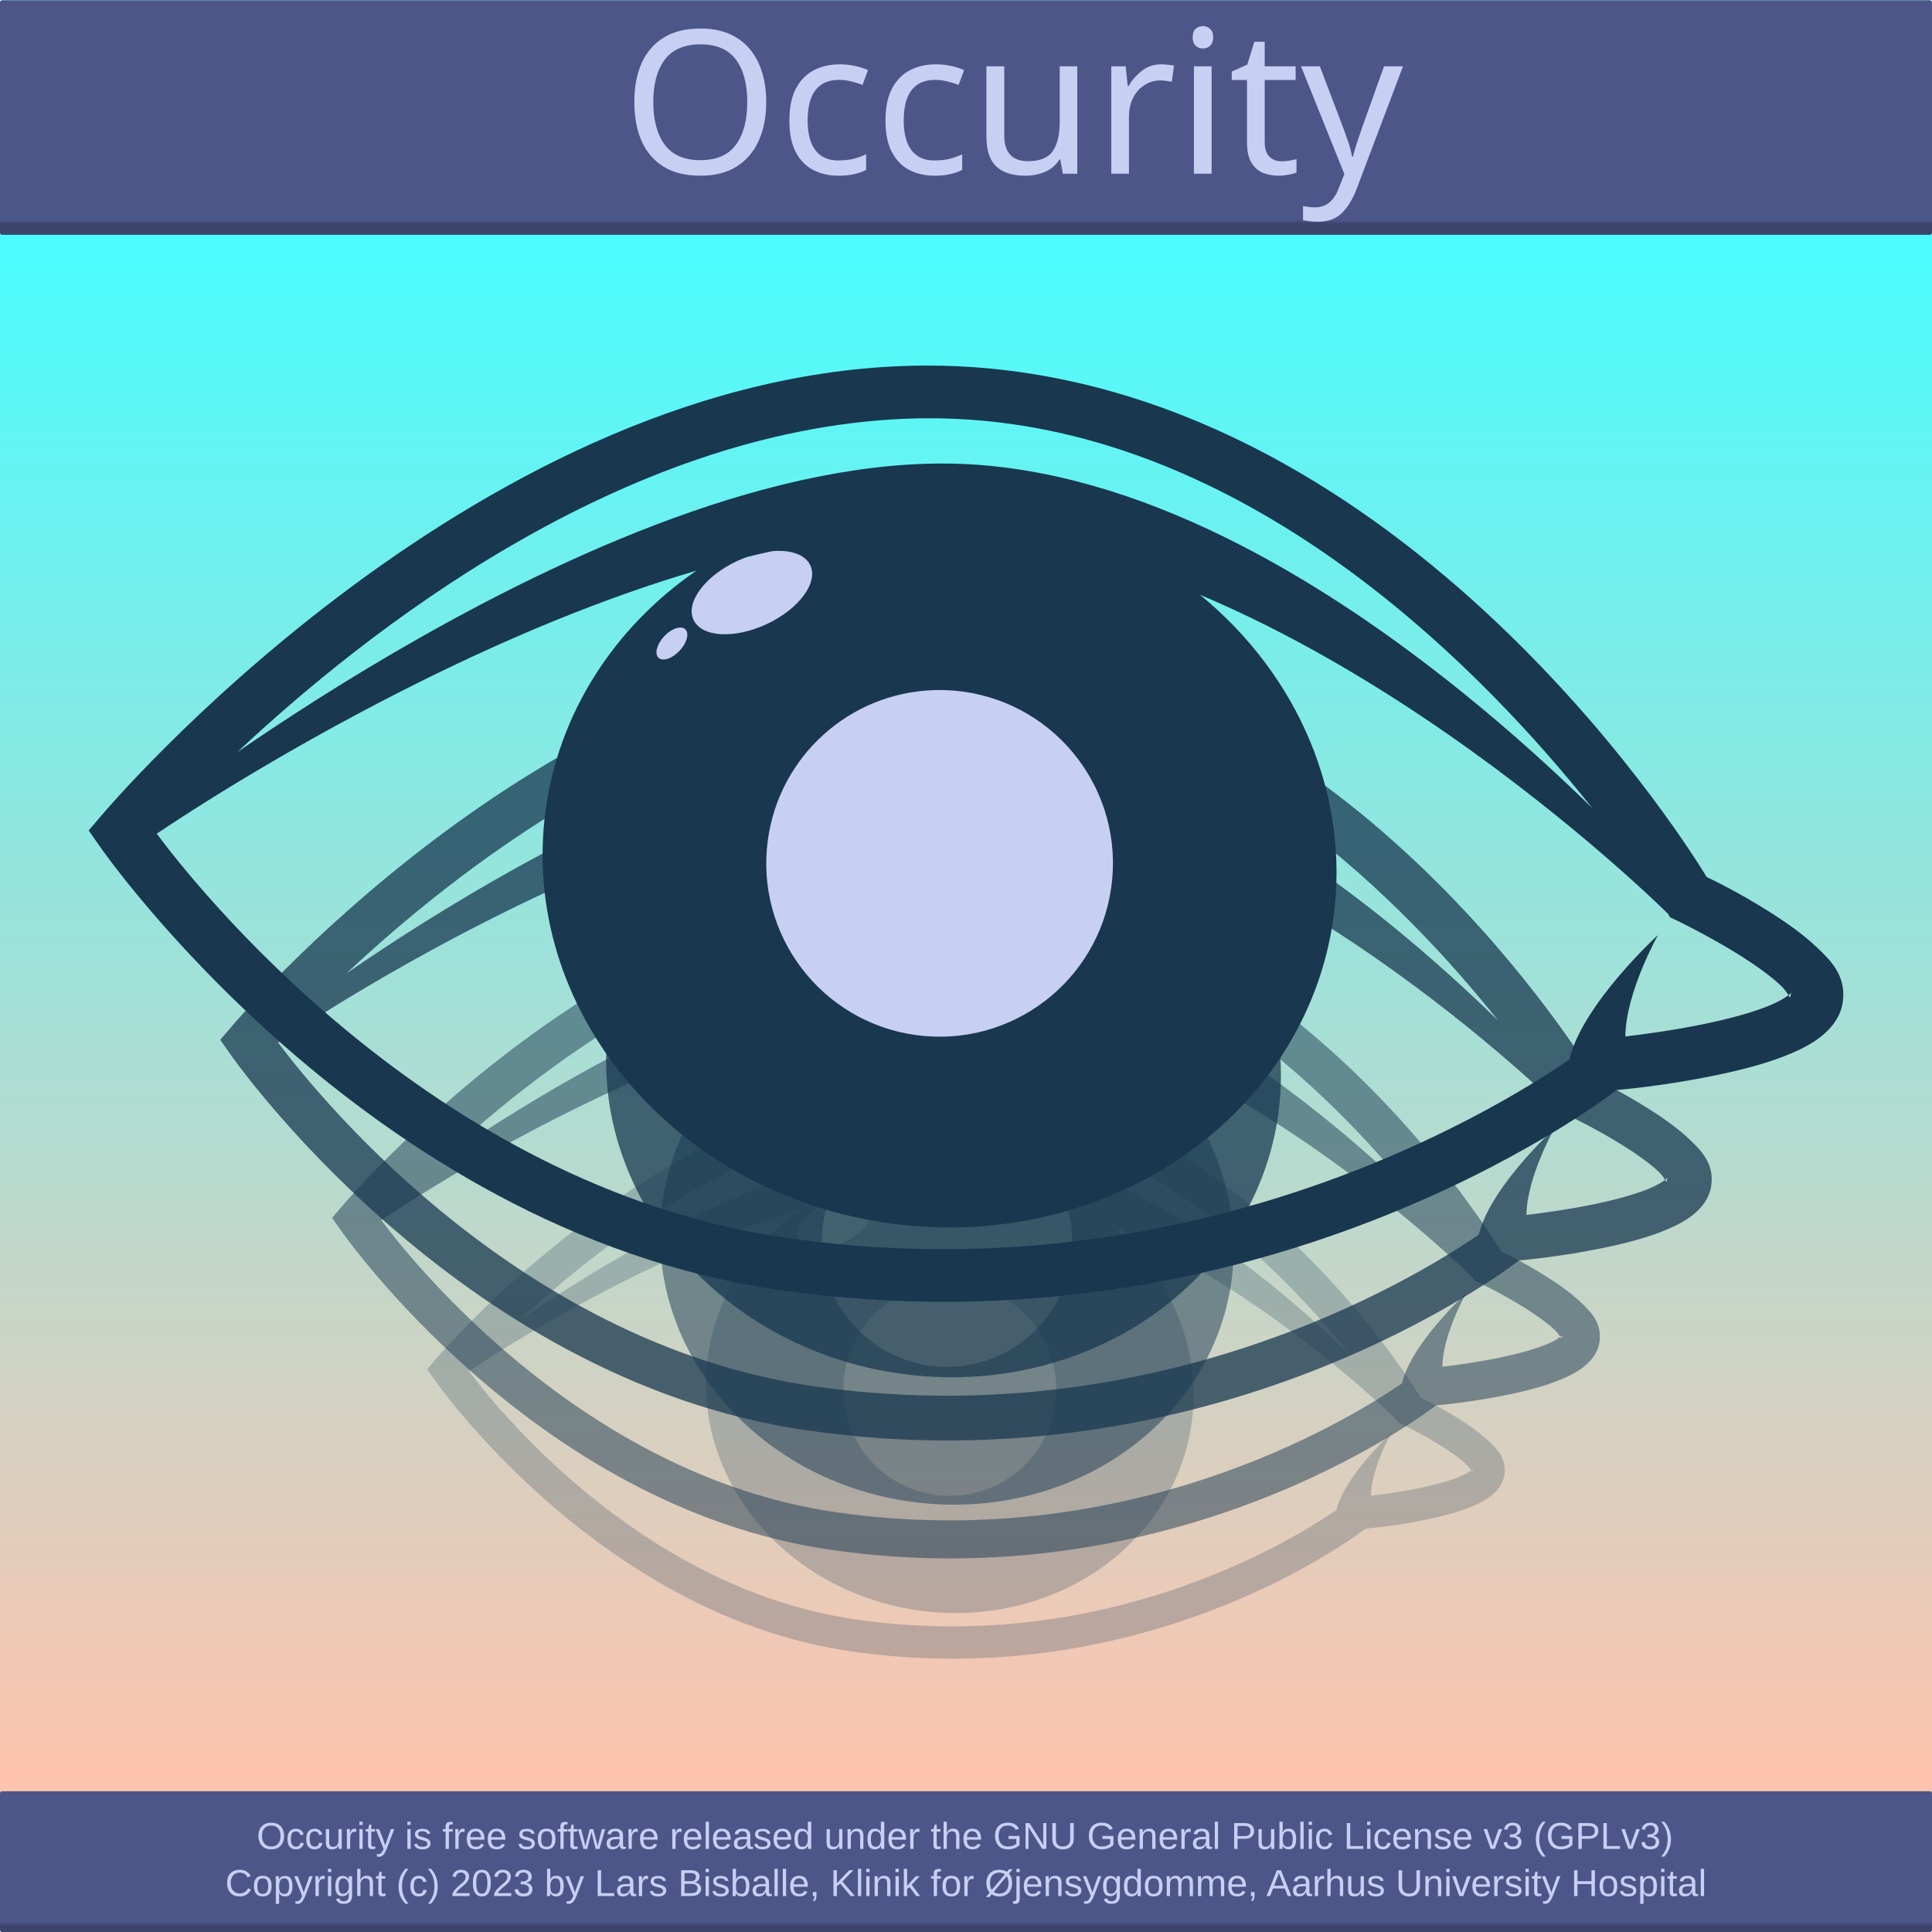
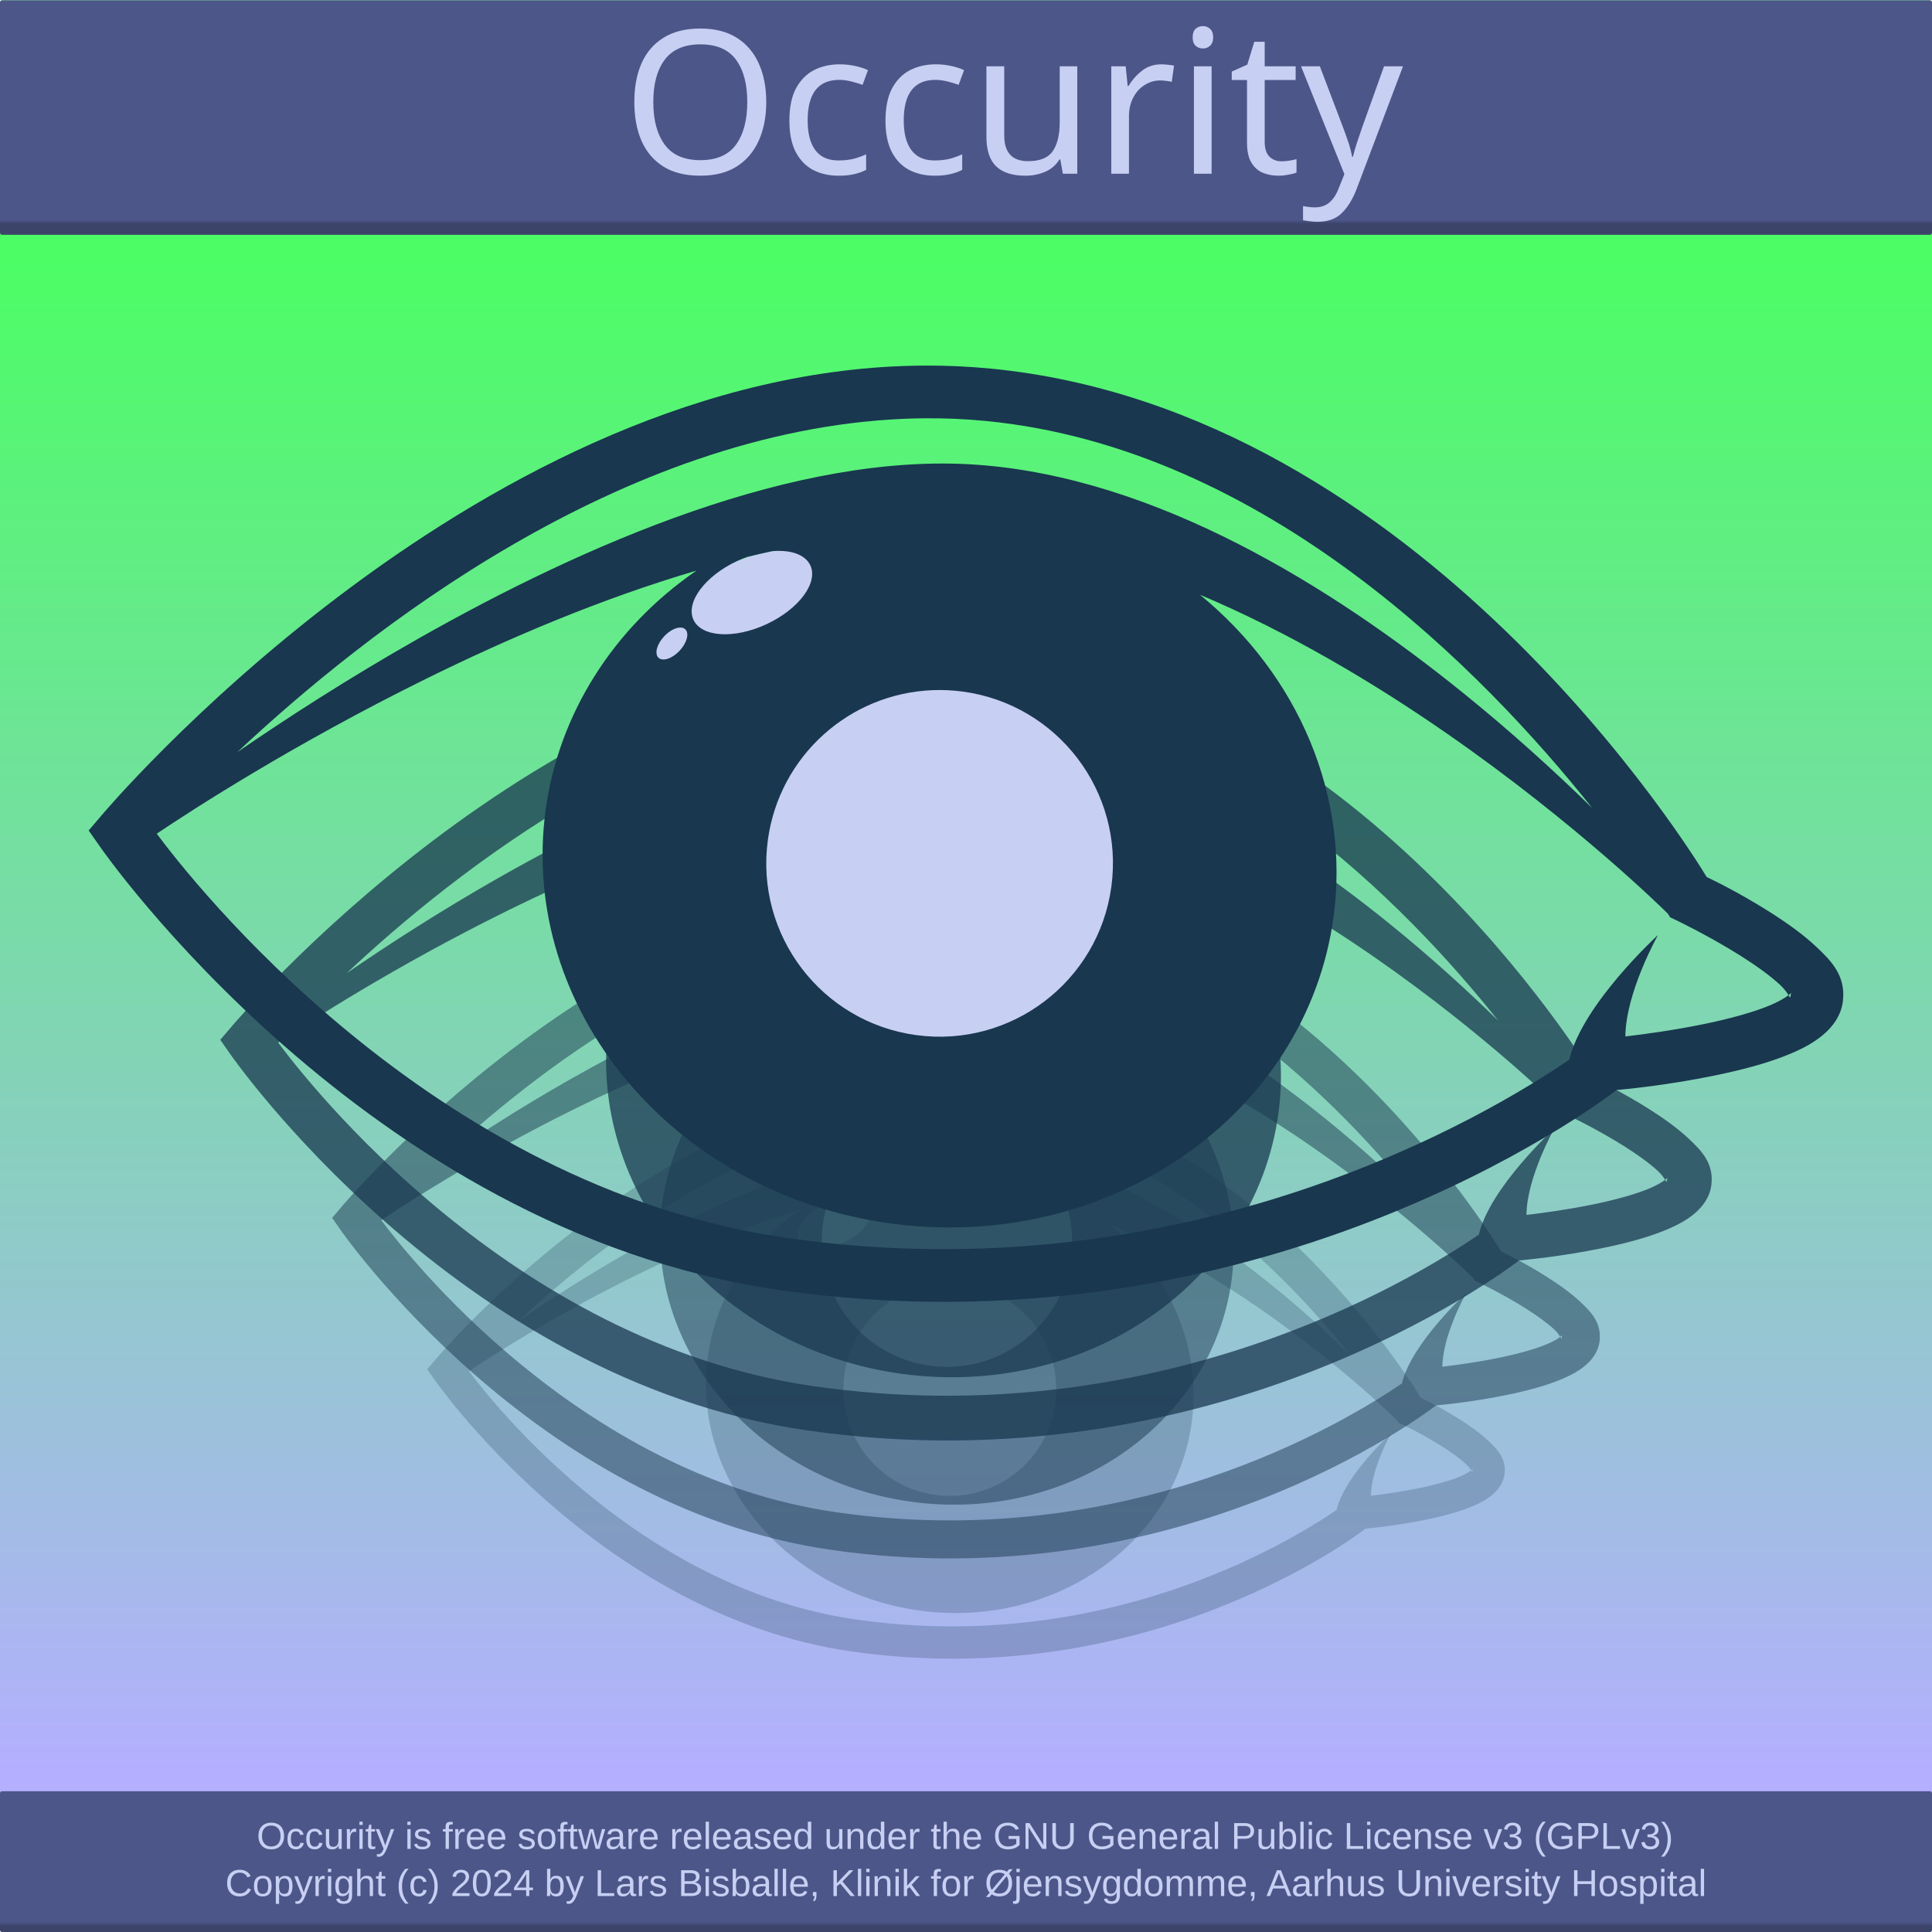
<svg xmlns="http://www.w3.org/2000/svg" xmlns:xlink="http://www.w3.org/1999/xlink" width="800" height="800" viewBox="0 0 211.667 211.667" version="1.1" id="svg8">
  <defs id="defs2">
    <linearGradient id="linearGradient1026">
      <stop style="stop-color:#4d5688;stop-opacity:1;" offset="0" id="stop1022" />
      <stop style="stop-color:#4d5688;stop-opacity:1;" offset="0.941" id="stop1736" />
      <stop style="stop-color:#3d446a;stop-opacity:1" offset="0.956" id="stop1738" />
      <stop style="stop-color:#3d446a;stop-opacity:1" offset="1" id="stop1024" />
    </linearGradient>
    <linearGradient id="linearGradient876">
-       <stop style="stop-color:#4cfbfd;stop-opacity:1" offset="0" id="stop872" />
-       <stop style="stop-color:#ffc4af;stop-opacity:1" offset="1" id="stop874" />
+       <stop style="stop-color:#4cfd65;stop-opacity:1;" offset="0" id="stop872" />
+       <stop style="stop-color:#b4afff;stop-opacity:1;" offset="1" id="stop874" />
    </linearGradient>
    <linearGradient xlink:href="#linearGradient876" id="linearGradient878" x1="55.562" y1="0.756" x2="55.562" y2="77.485" gradientUnits="userSpaceOnUse" gradientTransform="matrix(1.942759,0,0,2.161888,1.6806405e-7,26.99237)" />
    <linearGradient xlink:href="#linearGradient1026" id="linearGradient1028" x1="55.224" y1="-12.254" x2="55.224" y2="0.699" gradientUnits="userSpaceOnUse" gradientTransform="matrix(1.942759,0,0,1.942759,1.6806405e-7,24.25916)" />
    <linearGradient xlink:href="#linearGradient1026" id="linearGradient3200" x1="53.9" y1="70.399" x2="53.9" y2="85.759" gradientUnits="userSpaceOnUse" gradientTransform="matrix(1.942759,0,0,1.942759,1.6806405e-7,24.25916)" />
  </defs>
  <g id="layer3" transform="translate(8.6507906e-8,12.49999)" style="display:inline" />
  <g id="g915" transform="translate(4.475771,-195.9771)" style="display:inline" />
  <g style="display:inline" transform="translate(4.475771,-195.9771)" id="g911" />
  <g id="g907" transform="translate(4.475771,-195.9771)" style="display:inline" />
  <g style="display:inline" transform="translate(4.475771,-195.9771)" id="g1501">
    <flowRoot xml:space="preserve" id="flowRoot921" style="font-style:normal;font-variant:normal;font-weight:normal;font-stretch:normal;font-size:40px;line-height:1.25;font-family:'DejaVu Sans';-inkscape-font-specification:'DejaVu Sans';letter-spacing:0px;word-spacing:0px;fill:#000000;fill-opacity:1;stroke:none" transform="matrix(0.2645833,0,0,0.2645833,-4.475771,195.9771)">
      <flowRegion id="flowRegion923">
        <rect id="rect925" width="247.972" height="41.928" x="80.261" y="3.534" />
      </flowRegion>
      <flowPara id="flowPara927">VisuTest</flowPara>
    </flowRoot>
  </g>
  <g id="layer1" />
  <g id="layer2">
    <rect style="display:inline;fill:url(#linearGradient878);fill-opacity:1;stroke:none;stroke-width:0.541;stroke-linecap:round;stroke-linejoin:round;stroke-miterlimit:4;stroke-dasharray:none;stroke-opacity:1;paint-order:markers stroke fill" id="rect870" width="211.667" height="211.64" x="-5.010977e-16" y="0.027" ry="0.291" />
    <rect style="display:inline;fill:url(#linearGradient1028);fill-opacity:1;stroke:none;stroke-width:1.943;stroke-linecap:round;stroke-linejoin:round;stroke-miterlimit:4;stroke-dasharray:none;stroke-opacity:1;paint-order:markers stroke fill" id="rect866" width="211.667" height="25.701" x="-5.010977e-16" y="0.027" ry="0.231" />
    <g id="g4627" transform="translate(0,0.3835974)">
      <path id="path913" d="m 103.064,118.348 c -0.493,10e-4 -0.984,0.014 -1.474,0.03 -29.407,1.07 -53.897,30.207 -53.897,30.207 l -0.89,1.041 0.785,1.121 c 0,0 17.827,25.76 45.608,29.786 32.354,4.688 55.21,-12.517 56.416,-13.443 0.434,-0.04 3.267,-0.289 6.63,-0.983 1.805,-0.373 3.637,-0.843 5.178,-1.507 0.77,-0.332 1.474,-0.707 2.093,-1.231 0.619,-0.524 1.212,-1.279 1.326,-2.288 0.193,-1.709 -0.826,-2.711 -1.771,-3.605 -0.944,-0.894 -2.103,-1.701 -3.255,-2.426 -2.074,-1.305 -3.751,-2.1 -4.143,-2.29 -0.79,-1.311 -19.173,-31.376 -48.138,-34.204 -1.499,-0.146 -2.988,-0.213 -4.466,-0.207 z m 0.015,3.546 c 1.364,-0.01 2.734,0.048 4.108,0.182 18.857,1.841 33.538,16.939 40.781,26.042 -2.347,-2.297 -5.288,-4.999 -8.675,-7.736 -8.827,-7.133 -20.651,-14.515 -32.761,-15.366 -12.131,-0.852 -26.326,5.338 -37.536,11.695 -4.734,2.685 -8.92,5.397 -12.188,7.642 8.534,-8.011 25.755,-21.637 44.91,-22.428 0.453,-0.019 0.907,-0.03 1.361,-0.033 z m -9.876,8.92 a 2.344,4.337 64.985 0 1 0.688,0.049 2.344,4.337 64.985 0 1 6.33e-4,0 2.344,4.337 64.985 0 1 1.467,0.923 2.344,4.337 64.985 0 1 -2.938,3.958 2.344,4.337 64.985 0 1 -4.921,-0.29 2.344,4.337 64.985 0 1 2.938,-3.958 2.344,4.337 64.985 0 1 0.668,-0.273 c 0.562,-0.137 1.123,-0.265 1.683,-0.387 a 2.344,4.337 64.985 0 1 0.414,-0.022 z m -5.501,1.328 a 26.75,24.45 7.736 0 0 -10.151,16.097 26.75,24.45 7.736 0 0 23.215,27.828 26.75,24.45 7.736 0 0 29.798,-20.627 26.75,24.45 7.736 0 0 -8.991,-21.675 c 6.077,2.565 11.802,5.993 16.656,9.365 8.799,6.112 14.711,11.978 14.833,12.1 l 0.144,0.239 0.48,0.228 c 0,0 2.159,1.035 4.243,2.347 1.042,0.656 2.06,1.386 2.708,1.999 0.296,0.28 0.445,0.52 0.535,0.668 0.017,-0.014 0.041,-0.029 0.055,-0.041 0.204,-0.173 0.119,-0.173 0.098,0.015 -0.028,0.244 -0.046,0.203 -0.153,0.027 -0.219,0.172 -0.622,0.413 -1.152,0.642 -1.141,0.492 -2.815,0.945 -4.493,1.291 -2.069,0.427 -4.044,0.691 -5.328,0.843 0.018,-2.955 2.194,-6.824 2.194,-6.824 0,0 -5.088,4.648 -5.963,8.38 -5.354,3.666 -25.63,15.916 -52.727,11.99 -23.988,-3.476 -40.033,-24.116 -42.316,-27.187 0.003,-0.004 0.009,-0.01 0.012,-0.014 2.389,-1.602 9.147,-5.985 18.036,-10.377 5.574,-2.754 11.893,-5.441 18.267,-7.314 z m -1.091,3.831 a 0.711,1.315 43.151 0 1 0.083,0.006 0.711,1.315 43.151 0 1 0.249,0.111 0.711,1.315 43.151 0 1 -0.38,1.445 0.711,1.315 43.151 0 1 -1.418,0.474 0.711,1.315 43.151 0 1 0.382,-1.446 0.711,1.315 43.151 0 1 1.085,-0.589 z m 17.029,4.212 a 11.663,11.663 0 0 1 1.987,0.099 11.663,11.663 0 0 1 9.986,13.126 11.663,11.663 0 0 1 -13.126,9.987 11.663,11.663 0 0 1 -9.986,-13.126 11.663,11.663 0 0 1 11.139,-10.086 z" style="color:#000000;font-style:normal;font-variant:normal;font-weight:normal;font-stretch:normal;font-size:medium;line-height:normal;font-family:sans-serif;font-variant-ligatures:normal;font-variant-position:normal;font-variant-caps:normal;font-variant-numeric:normal;font-variant-alternates:normal;font-feature-settings:normal;text-indent:0;text-align:start;text-decoration:none;text-decoration-line:none;text-decoration-style:solid;text-decoration-color:#000000;letter-spacing:normal;word-spacing:normal;text-transform:none;writing-mode:lr-tb;direction:ltr;text-orientation:mixed;dominant-baseline:auto;baseline-shift:baseline;text-anchor:start;white-space:normal;shape-padding:0;clip-rule:nonzero;display:inline;overflow:visible;visibility:visible;isolation:auto;mix-blend-mode:normal;color-interpolation:sRGB;color-interpolation-filters:linearRGB;solid-color:#000000;solid-opacity:1;vector-effect:none;fill:#19374f;fill-opacity:0.235;fill-rule:evenodd;stroke:none;stroke-width:3.536;stroke-linecap:butt;stroke-linejoin:miter;stroke-miterlimit:4;stroke-dasharray:none;stroke-dashoffset:0;stroke-opacity:1;color-rendering:auto;image-rendering:auto;shape-rendering:auto;text-rendering:auto;enable-background:accumulate" />
      <path style="color:#000000;font-style:normal;font-variant:normal;font-weight:normal;font-stretch:normal;font-size:medium;line-height:normal;font-family:sans-serif;font-variant-ligatures:normal;font-variant-position:normal;font-variant-caps:normal;font-variant-numeric:normal;font-variant-alternates:normal;font-feature-settings:normal;text-indent:0;text-align:start;text-decoration:none;text-decoration-line:none;text-decoration-style:solid;text-decoration-color:#000000;letter-spacing:normal;word-spacing:normal;text-transform:none;writing-mode:lr-tb;direction:ltr;text-orientation:mixed;dominant-baseline:auto;baseline-shift:baseline;text-anchor:start;white-space:normal;shape-padding:0;clip-rule:nonzero;display:inline;overflow:visible;visibility:visible;isolation:auto;mix-blend-mode:normal;color-interpolation:sRGB;color-interpolation-filters:linearRGB;solid-color:#000000;solid-opacity:1;vector-effect:none;fill:#19374f;fill-opacity:0.498;fill-rule:evenodd;stroke:none;stroke-width:4.16;stroke-linecap:butt;stroke-linejoin:miter;stroke-miterlimit:4;stroke-dasharray:none;stroke-dashoffset:0;stroke-opacity:1;color-rendering:auto;image-rendering:auto;shape-rendering:auto;text-rendering:auto;enable-background:accumulate" d="m 102.575,96.245 c -0.58,0.002 -1.158,0.016 -1.734,0.036 -34.597,1.259 -63.408,35.538 -63.408,35.538 l -1.047,1.225 0.924,1.319 c 0,0 20.973,30.306 53.657,35.042 38.063,5.515 64.952,-14.726 66.371,-15.816 0.511,-0.047 3.844,-0.34 7.8,-1.157 2.124,-0.438 4.279,-0.992 6.092,-1.773 0.906,-0.391 1.734,-0.831 2.462,-1.448 0.728,-0.616 1.425,-1.505 1.56,-2.692 0.227,-2.011 -0.972,-3.189 -2.083,-4.241 -1.111,-1.052 -2.474,-2.002 -3.83,-2.854 -2.44,-1.535 -4.413,-2.471 -4.874,-2.695 -0.929,-1.542 -22.557,-36.913 -56.633,-40.24 -1.763,-0.172 -3.515,-0.251 -5.254,-0.244 z m 0.018,4.172 c 1.604,-0.012 3.217,0.057 4.833,0.215 22.185,2.166 39.457,19.929 47.978,30.638 -2.761,-2.702 -6.222,-5.881 -10.206,-9.101 -10.384,-8.392 -24.296,-17.077 -38.542,-18.077 -14.272,-1.002 -30.972,6.28 -44.16,13.759 -5.569,3.158 -10.494,6.35 -14.339,8.991 10.04,-9.425 30.3,-25.455 52.835,-26.385 0.533,-0.022 1.067,-0.035 1.602,-0.039 z m -11.619,10.494 a 2.758,5.102 64.985 0 1 0.809,0.058 2.758,5.102 64.985 0 1 7.45e-4,0 2.758,5.102 64.985 0 1 1.726,1.086 2.758,5.102 64.985 0 1 -3.457,4.657 2.758,5.102 64.985 0 1 -5.79,-0.342 2.758,5.102 64.985 0 1 3.457,-4.657 2.758,5.102 64.985 0 1 0.786,-0.321 c 0.661,-0.162 1.321,-0.312 1.98,-0.456 a 2.758,5.102 64.985 0 1 0.487,-0.026 z m -6.472,1.562 a 31.47,28.765 7.736 0 0 -11.942,18.938 31.47,28.765 7.736 0 0 27.312,32.739 31.47,28.765 7.736 0 0 35.056,-24.267 31.47,28.765 7.736 0 0 -10.578,-25.5 c 7.15,3.017 13.884,7.051 19.595,11.017 10.352,7.19 17.307,14.092 17.451,14.235 l 0.169,0.281 0.565,0.268 c 0,0 2.539,1.218 4.992,2.761 1.226,0.771 2.423,1.631 3.186,2.352 0.348,0.33 0.523,0.612 0.629,0.786 0.02,-0.015 0.048,-0.034 0.065,-0.048 0.24,-0.204 0.14,-0.204 0.115,0.018 -0.032,0.287 -0.055,0.239 -0.18,0.032 -0.258,0.203 -0.732,0.486 -1.356,0.755 -1.343,0.579 -3.312,1.112 -5.286,1.519 -2.434,0.502 -4.757,0.813 -6.269,0.992 0.022,-3.476 2.582,-8.028 2.582,-8.028 0,0 -5.985,5.468 -7.016,9.859 -6.299,4.313 -30.153,18.725 -62.031,14.106 -28.221,-4.089 -47.098,-28.372 -49.783,-31.984 0.003,-0.004 0.011,-0.012 0.015,-0.016 2.811,-1.885 10.761,-7.041 21.219,-12.208 6.557,-3.24 13.991,-6.401 21.491,-8.604 z m -1.283,4.507 a 0.836,1.547 43.151 0 1 0.098,0.006 0.836,1.547 43.151 0 1 0.293,0.131 0.836,1.547 43.151 0 1 -0.448,1.7 0.836,1.547 43.151 0 1 -1.668,0.557 0.836,1.547 43.151 0 1 0.449,-1.701 0.836,1.547 43.151 0 1 1.276,-0.693 z m 20.034,4.955 a 13.721,13.721 0 0 1 2.338,0.116 13.721,13.721 0 0 1 11.749,15.443 13.721,13.721 0 0 1 -15.443,11.749 13.721,13.721 0 0 1 -11.749,-15.443 13.721,13.721 0 0 1 13.105,-11.865 z" id="path909" />
      <path id="path905" d="m 102.001,70.246 c -0.682,0.002 -1.362,0.017 -2.04,0.042 -40.702,1.481 -74.598,41.809 -74.598,41.809 l -1.232,1.441 1.087,1.551 c 0,0 24.674,35.654 63.125,41.226 44.78,6.488 76.415,-17.325 78.084,-18.607 0.601,-0.056 4.522,-0.401 9.176,-1.361 2.499,-0.516 5.034,-1.167 7.166,-2.086 1.066,-0.46 2.04,-0.978 2.896,-1.703 0.856,-0.725 1.677,-1.77 1.835,-3.167 0.267,-2.365 -1.144,-3.752 -2.451,-4.99 -1.307,-1.237 -2.911,-2.355 -4.506,-3.358 -2.871,-1.806 -5.191,-2.907 -5.735,-3.17 -1.093,-1.814 -26.537,-43.427 -66.628,-47.341 -2.074,-0.203 -4.135,-0.295 -6.181,-0.287 z m 0.021,4.908 c 1.887,-0.014 3.784,0.067 5.686,0.253 26.1,2.548 46.42,23.445 56.444,36.045 -3.248,-3.179 -7.32,-6.919 -12.007,-10.707 C 139.928,90.871 123.562,80.654 106.801,79.477 90.01,78.297 70.363,86.865 54.848,95.664 48.295,99.38 42.502,103.134 37.978,106.241 49.791,95.154 73.626,76.294 100.137,75.2 c 0.627,-0.026 1.255,-0.041 1.884,-0.046 z M 88.352,87.5 a 3.245,6.003 64.985 0 1 0.952,0.068 3.245,6.003 64.985 0 1 8.75e-4,0 3.245,6.003 64.985 0 1 2.031,1.277 3.245,6.003 64.985 0 1 -4.067,5.479 3.245,6.003 64.985 0 1 -6.811,-0.402 3.245,6.003 64.985 0 1 4.067,-5.479 3.245,6.003 64.985 0 1 0.924,-0.377 c 0.778,-0.19 1.554,-0.367 2.33,-0.536 a 3.245,6.003 64.985 0 1 0.573,-0.031 z m -7.614,1.838 A 37.024,33.841 7.736 0 0 66.688,111.617 37.024,33.841 7.736 0 0 98.819,150.134 37.024,33.841 7.736 0 0 140.062,121.585 37.024,33.841 7.736 0 0 127.618,91.585 c 8.412,3.55 16.334,8.295 23.053,12.962 12.179,8.459 20.361,16.579 20.53,16.747 l 0.199,0.331 0.665,0.316 c 0,0 2.988,1.433 5.873,3.248 1.443,0.907 2.851,1.918 3.748,2.767 0.41,0.388 0.616,0.719 0.74,0.924 0.023,-0.018 0.056,-0.039 0.076,-0.056 0.283,-0.24 0.165,-0.24 0.136,0.019 -0.038,0.338 -0.064,0.281 -0.212,0.037 -0.304,0.238 -0.861,0.572 -1.595,0.888 -1.579,0.681 -3.897,1.308 -6.218,1.787 -2.864,0.591 -5.597,0.957 -7.375,1.167 0.026,-4.09 3.037,-9.445 3.037,-9.445 0,0 -7.042,6.433 -8.254,11.599 -7.41,5.074 -35.474,22.029 -72.978,16.595 -33.202,-4.811 -55.409,-33.378 -58.568,-37.629 0.004,-0.004 0.013,-0.014 0.017,-0.019 3.307,-2.218 12.66,-8.283 24.963,-14.363 7.715,-3.812 16.46,-7.531 25.283,-10.123 z m -1.51,5.302 a 0.984,1.82 43.151 0 1 0.115,0.008 0.984,1.82 43.151 0 1 0.345,0.154 0.984,1.82 43.151 0 1 -0.527,2 0.984,1.82 43.151 0 1 -1.963,0.655 0.984,1.82 43.151 0 1 0.528,-2.001 0.984,1.82 43.151 0 1 1.501,-0.815 z m 23.57,5.829 a 16.142,16.142 0 0 1 2.75,0.137 16.142,16.142 0 0 1 13.822,18.168 16.142,16.142 0 0 1 -18.168,13.823 16.142,16.142 0 0 1 -13.822,-18.168 16.142,16.142 0 0 1 15.418,-13.959 z" style="color:#000000;font-style:normal;font-variant:normal;font-weight:normal;font-stretch:normal;font-size:medium;line-height:normal;font-family:sans-serif;font-variant-ligatures:normal;font-variant-position:normal;font-variant-caps:normal;font-variant-numeric:normal;font-variant-alternates:normal;font-feature-settings:normal;text-indent:0;text-align:start;text-decoration:none;text-decoration-line:none;text-decoration-style:solid;text-decoration-color:#000000;letter-spacing:normal;word-spacing:normal;text-transform:none;writing-mode:lr-tb;direction:ltr;text-orientation:mixed;dominant-baseline:auto;baseline-shift:baseline;text-anchor:start;white-space:normal;shape-padding:0;clip-rule:nonzero;display:inline;overflow:visible;visibility:visible;isolation:auto;mix-blend-mode:normal;color-interpolation:sRGB;color-interpolation-filters:linearRGB;solid-color:#000000;solid-opacity:1;vector-effect:none;fill:#19374f;fill-opacity:0.745;fill-rule:evenodd;stroke:none;stroke-width:4.895;stroke-linecap:butt;stroke-linejoin:miter;stroke-miterlimit:4;stroke-dasharray:none;stroke-dashoffset:0;stroke-opacity:1;color-rendering:auto;image-rendering:auto;shape-rendering:auto;text-rendering:auto;enable-background:accumulate" />
      <ellipse style="display:inline;fill:#c7cff3;fill-opacity:1;stroke:none;stroke-width:0.515;stroke-linecap:round;stroke-linejoin:round;stroke-miterlimit:4;stroke-dasharray:none;stroke-opacity:1;paint-order:markers stroke fill" id="path917" cx="103.954" cy="94.202" rx="23.403" ry="22.968" />
      <ellipse style="display:inline;fill:#c7cff3;fill-opacity:1;stroke:none;stroke-width:0.515;stroke-linecap:round;stroke-linejoin:round;stroke-miterlimit:4;stroke-dasharray:none;stroke-opacity:1;paint-order:markers stroke fill" id="path919" cx="34.278" cy="99.226" rx="12.518" ry="5.878" transform="rotate(-30.59345)" />
      <path style="color:#000000;font-style:normal;font-variant:normal;font-weight:normal;font-stretch:normal;font-size:medium;line-height:normal;font-family:sans-serif;font-variant-ligatures:normal;font-variant-position:normal;font-variant-caps:normal;font-variant-numeric:normal;font-variant-alternates:normal;font-feature-settings:normal;text-indent:0;text-align:start;text-decoration:none;text-decoration-line:none;text-decoration-style:solid;text-decoration-color:#000000;letter-spacing:normal;word-spacing:normal;text-transform:none;writing-mode:lr-tb;direction:ltr;text-orientation:mixed;dominant-baseline:auto;baseline-shift:baseline;text-anchor:start;white-space:normal;shape-padding:0;clip-rule:nonzero;display:inline;overflow:visible;visibility:visible;isolation:auto;mix-blend-mode:normal;color-interpolation:sRGB;color-interpolation-filters:linearRGB;solid-color:#000000;solid-opacity:1;vector-effect:none;fill:#19374f;fill-opacity:1;fill-rule:evenodd;stroke:none;stroke-width:5.758;stroke-linecap:butt;stroke-linejoin:miter;stroke-miterlimit:4;stroke-dasharray:none;stroke-dashoffset:0;stroke-opacity:1;color-rendering:auto;image-rendering:auto;shape-rendering:auto;text-rendering:auto;enable-background:accumulate" d="m 101.325,39.669 c -0.802,0.003 -1.602,0.02 -2.4,0.049 -47.885,1.743 -87.762,49.187 -87.762,49.187 l -1.45,1.696 1.279,1.825 c 0,0 29.028,41.946 74.265,48.501 52.683,7.634 89.9,-20.382 91.863,-21.89 0.707,-0.066 5.32,-0.471 10.795,-1.601 2.94,-0.607 5.923,-1.373 8.431,-2.455 1.254,-0.541 2.4,-1.151 3.407,-2.004 1.007,-0.853 1.973,-2.082 2.158,-3.726 0.314,-2.783 -1.345,-4.414 -2.883,-5.87 -1.538,-1.456 -3.425,-2.771 -5.301,-3.951 -3.378,-2.125 -6.108,-3.42 -6.747,-3.73 -1.286,-2.134 -31.22,-51.091 -78.385,-55.695 -2.441,-0.238 -4.865,-0.347 -7.272,-0.337 z m 0.024,5.774 c 2.22,-0.017 4.452,0.079 6.689,0.297 30.706,2.998 54.611,27.583 66.405,42.406 C 170.622,84.406 165.832,80.005 160.318,75.549 145.945,63.934 126.691,51.914 106.972,50.529 87.219,49.141 64.104,59.221 45.85,69.572 c -7.709,4.371 -14.524,8.789 -19.846,12.444 13.897,-13.044 41.938,-35.232 73.128,-36.52 0.737,-0.03 1.477,-0.049 2.217,-0.054 z M 85.267,59.968 a 3.817,7.062 64.985 0 1 1.12,0.08 3.817,7.062 64.985 0 1 0.001,0 3.817,7.062 64.985 0 1 2.389,1.503 3.817,7.062 64.985 0 1 -4.785,6.445 3.817,7.062 64.985 0 1 -8.014,-0.473 3.817,7.062 64.985 0 1 4.785,-6.445 3.817,7.062 64.985 0 1 1.087,-0.444 c 0.915,-0.224 1.828,-0.432 2.741,-0.63 a 3.817,7.062 64.985 0 1 0.675,-0.036 z M 76.309,62.13 A 43.557,39.813 7.736 0 0 59.78,88.341 43.557,39.813 7.736 0 0 97.582,133.655 43.557,39.813 7.736 0 0 146.103,100.067 43.557,39.813 7.736 0 0 131.462,64.774 c 9.896,4.176 19.217,9.759 27.122,15.249 14.328,9.952 23.954,19.504 24.153,19.702 l 0.234,0.39 0.782,0.371 c 0,0 3.515,1.686 6.909,3.821 1.697,1.067 3.354,2.257 4.409,3.256 0.482,0.456 0.725,0.846 0.87,1.087 0.027,-0.021 0.066,-0.046 0.089,-0.066 0.333,-0.282 0.194,-0.282 0.16,0.022 -0.045,0.398 -0.076,0.33 -0.249,0.044 -0.357,0.28 -1.013,0.673 -1.876,1.045 -1.858,0.801 -4.584,1.538 -7.316,2.102 -3.37,0.696 -6.585,1.126 -8.676,1.372 0.03,-4.812 3.573,-11.112 3.573,-11.112 0,0 -8.284,7.568 -9.71,13.646 -8.718,5.97 -41.734,25.917 -85.857,19.524 C 47.019,129.568 20.892,95.959 17.176,90.959 c 0.004,-0.005 0.015,-0.017 0.02,-0.022 3.891,-2.609 14.894,-9.745 29.369,-16.897 9.076,-4.485 19.365,-8.86 29.745,-11.909 z m -1.776,6.238 a 1.157,2.141 43.151 0 1 0.136,0.008 1.157,2.141 43.151 0 1 0.406,0.181 1.157,2.141 43.151 0 1 -0.619,2.353 1.157,2.141 43.151 0 1 -2.309,0.771 1.157,2.141 43.151 0 1 0.621,-2.354 1.157,2.141 43.151 0 1 1.766,-0.959 z m 27.729,6.858 a 18.991,18.991 0 0 1 3.236,0.161 18.991,18.991 0 0 1 16.261,21.374 A 18.991,18.991 0 0 1 100.385,113.022 18.991,18.991 0 0 1 84.124,91.648 18.991,18.991 0 0 1 102.262,75.226 Z" id="path1491" />
    </g>
    <text xml:space="preserve" style="font-style:normal;font-variant:normal;font-weight:normal;font-stretch:normal;font-size:21.932px;line-height:1.25;font-family:'DejaVu Sans';-inkscape-font-specification:'DejaVu Sans';letter-spacing:0px;word-spacing:0px;display:inline;fill:#c7cff3;fill-opacity:1;stroke:none;stroke-width:1.943;stroke-linejoin:round;stroke-miterlimit:4;stroke-dasharray:none;stroke-opacity:1;paint-order:markers stroke fill" x="68.153" y="19.033" id="text931">
      <tspan id="tspan929" x="68.153" y="19.033" style="font-style:normal;font-variant:normal;font-weight:normal;font-stretch:normal;font-size:21.932px;font-family:Dyuthi;-inkscape-font-specification:Dyuthi;fill:#c7cff3;fill-opacity:1;stroke:none;stroke-width:1.943;stroke-linejoin:round;stroke-miterlimit:4;stroke-dasharray:none;stroke-opacity:1;paint-order:markers stroke fill">Occurity</tspan>
    </text>
    <g id="g4576" transform="translate(0,21.45175)">
      <rect style="display:inline;fill:url(#linearGradient3200);fill-opacity:1;stroke:none;stroke-width:1.943;stroke-linecap:round;stroke-linejoin:round;stroke-miterlimit:4;stroke-dasharray:none;stroke-opacity:1;paint-order:markers stroke fill" id="rect868" width="211.667" height="15.421" x="-5.010977e-16" y="174.794" ry="0.218" />
      <text xml:space="preserve" style="font-style:normal;font-variant:normal;font-weight:normal;font-stretch:normal;font-size:20.561px;line-height:1.25;font-family:'DejaVu Sans';-inkscape-font-specification:'DejaVu Sans';letter-spacing:0px;word-spacing:0px;display:inline;fill:#c7cff3;fill-opacity:1;stroke:none;stroke-width:0.971;stroke-linecap:round;stroke-linejoin:round;stroke-miterlimit:4;stroke-dasharray:none;stroke-opacity:1;paint-order:markers stroke fill" x="28.124" y="181.115" id="text931-7">
        <tspan x="28.124" y="181.115" style="font-style:normal;font-variant:normal;font-weight:normal;font-stretch:normal;font-size:4.112px;font-family:'Liberation Sans';-inkscape-font-specification:'Liberation Sans';fill:#c7cff3;fill-opacity:1;stroke:none;stroke-width:0.971;stroke-linecap:round;stroke-linejoin:round;stroke-miterlimit:4;stroke-dasharray:none;stroke-opacity:1;paint-order:markers stroke fill" id="tspan981">Occurity is free software released under the GNU General Public License v3 (GPLv3)</tspan>
      </text>
      <text xml:space="preserve" style="font-style:normal;font-variant:normal;font-weight:normal;font-stretch:normal;font-size:20.561px;line-height:1.25;font-family:'DejaVu Sans';-inkscape-font-specification:'DejaVu Sans';letter-spacing:0px;word-spacing:0px;display:inline;fill:#c7cff3;fill-opacity:1;stroke:none;stroke-width:0.971;stroke-linecap:round;stroke-linejoin:round;stroke-miterlimit:4;stroke-dasharray:none;stroke-opacity:1;paint-order:markers stroke fill" x="24.68" y="186.275" id="text931-7-4">
-         <tspan x="24.68" y="186.275" style="font-style:normal;font-variant:normal;font-weight:normal;font-stretch:normal;font-size:4.112px;font-family:'Liberation Sans';-inkscape-font-specification:'Liberation Sans';fill:#c7cff3;fill-opacity:1;stroke:none;stroke-width:0.971;stroke-linecap:round;stroke-linejoin:round;stroke-miterlimit:4;stroke-dasharray:none;stroke-opacity:1;paint-order:markers stroke fill" id="tspan981-1">Copyright (c) 2023 by Lars Bisballe, Klinik for Øjensygdomme, Aarhus University Hospital</tspan>
+         <tspan x="24.68" y="186.275" style="font-style:normal;font-variant:normal;font-weight:normal;font-stretch:normal;font-size:4.112px;font-family:'Liberation Sans';-inkscape-font-specification:'Liberation Sans';fill:#c7cff3;fill-opacity:1;stroke:none;stroke-width:0.971;stroke-linecap:round;stroke-linejoin:round;stroke-miterlimit:4;stroke-dasharray:none;stroke-opacity:1;paint-order:markers stroke fill" id="tspan981-1">Copyright (c) 2024 by Lars Bisballe, Klinik for Øjensygdomme, Aarhus University Hospital</tspan>
      </text>
    </g>
  </g>
</svg>
